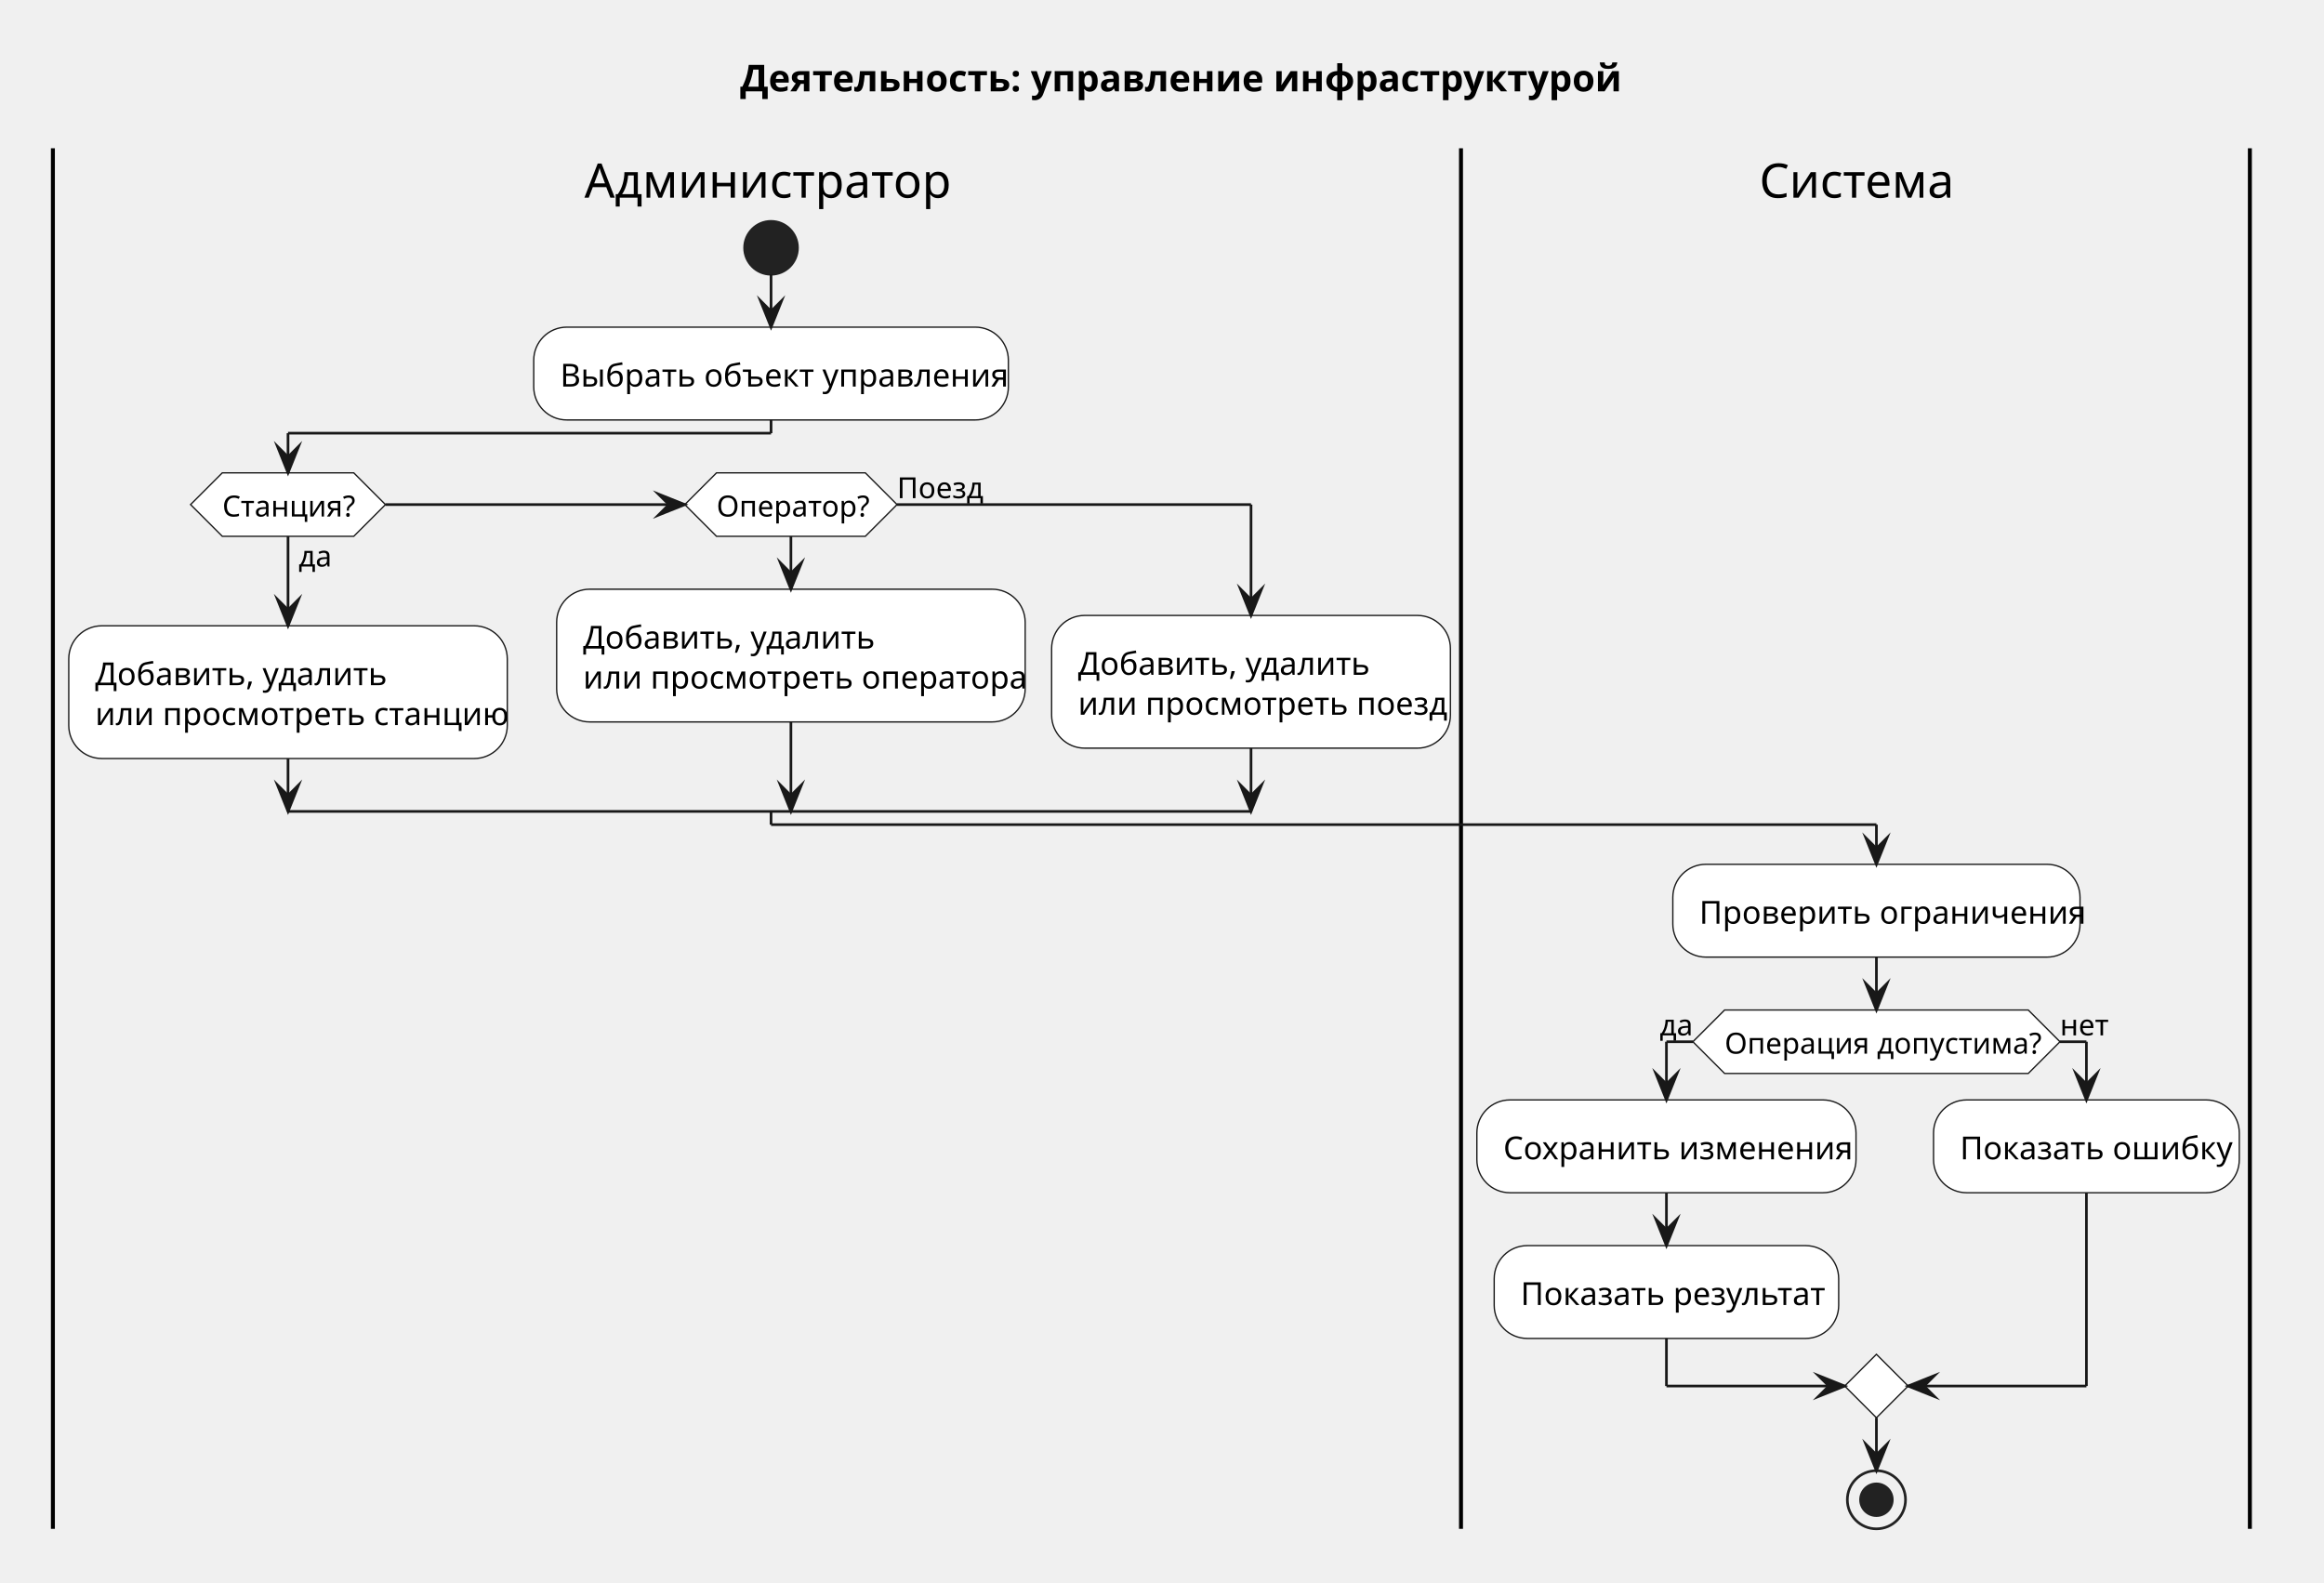
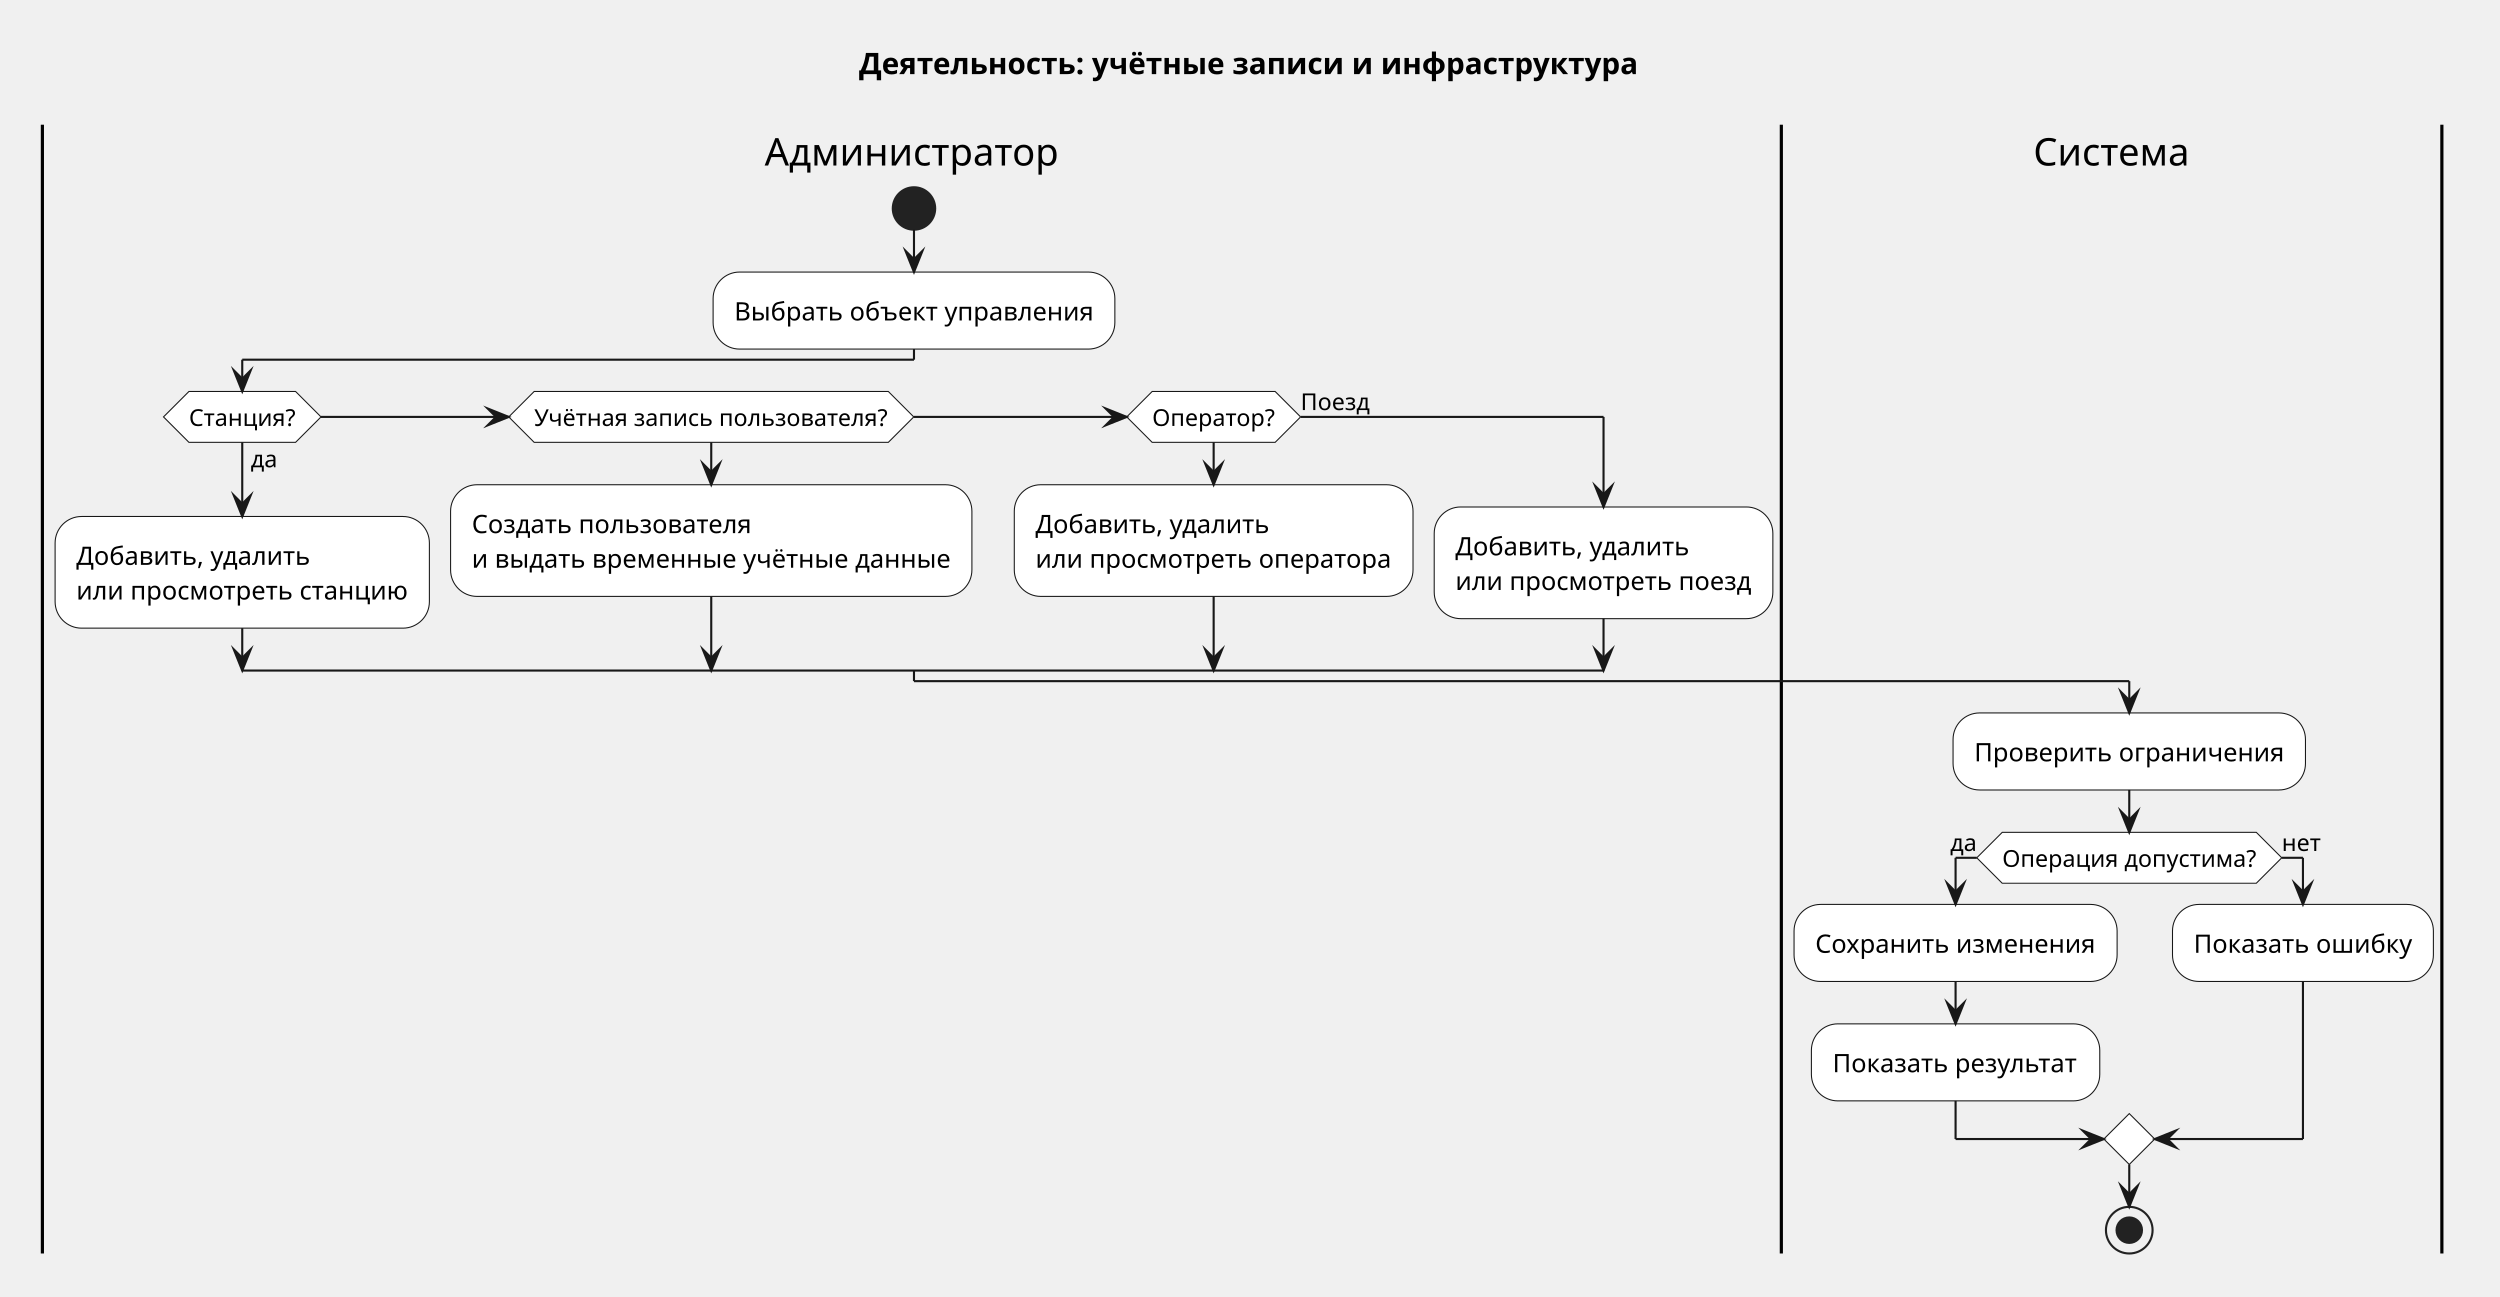
- <svg xmlns="http://www.w3.org/2000/svg" version="1.1" data-diagram-type="ACTIVITY" style="width:1373px;height:935px;background:#FFFFFF;" width="1373.438px" height="935.938px" viewBox="0 0 1373 935" zoomAndPan="magnify" preserveAspectRatio="none" contentStyleType="text/css">
+ <svg xmlns="http://www.w3.org/2000/svg" version="1.1" data-diagram-type="ACTIVITY" style="width:1843px;height:956px;background:#FFFFFF;" width="1843.75px" height="956.25px" viewBox="0 0 1843 956" zoomAndPan="magnify" preserveAspectRatio="none" contentStyleType="text/css">
  <defs />
  <g font-family="sans-serif" lengthAdjust="spacing">
    <g class="title" data-source-line="1">
-       <text x="437.279" y="53.958" fill="#000" font-size="21.875" textLength="496.054" font-weight="700">Деятельность: управление инфраструктурой</text>
+       <text x="633.27" y="54.634" fill="#000" font-size="21.875" textLength="574.763" font-weight="700">Деятельность: учётные записи и инфраструктура</text>
    </g>
-     <rect x="31.25" y="87.601" width="1300.299" height="35.376" fill="none" style="stroke:none;" />
-     <ellipse cx="455.53" cy="146.414" rx="15.625" ry="15.625" fill="#222" style="stroke:#222;stroke-width:1.563;" />
-     <rect x="315.329" y="193.289" width="280.402" height="54.834" fill="#FFF" style="stroke:#181818;stroke-width:0.781;" rx="19.531" ry="19.531" />
-     <text x="330.954" y="228.378" fill="#000" font-size="18.75" textLength="249.152">Выбрать объект управления</text>
-     <polygon points="131.342,279.373,208.987,279.373,227.737,298.123,208.987,316.873,131.342,316.873,112.592,298.123,131.342,279.373" fill="#FFF" style="stroke:#181818;stroke-width:0.781;stroke-linejoin:miter;stroke-miterlimit:10;" />
-     <text x="176.414" y="334.715" fill="#000" font-size="17.188" textLength="19.588">да</text>
-     <text x="131.342" y="305.156" fill="#000" font-size="17.188" textLength="77.646">Станция?</text>
-     <rect x="40.625" y="369.742" width="259.079" height="78.418" fill="#FFF" style="stroke:#181818;stroke-width:0.781;" rx="19.531" ry="19.531" />
-     <text x="56.25" y="404.831" fill="#000" font-size="18.75" textLength="164.017">Добавить, удалить</text>
-     <text x="56.25" y="428.415" fill="#000" font-size="18.75" textLength="227.829">или просмотреть станцию</text>
-     <polygon points="423.316,279.373,511.217,279.373,529.967,298.123,511.217,316.873,423.316,316.873,404.566,298.123,423.316,279.373" fill="#FFF" style="stroke:#181818;stroke-width:0.781;stroke-linejoin:miter;stroke-miterlimit:10;" />
-     <text x="423.316" y="305.156" fill="#000" font-size="17.188" textLength="87.901">Оператор?</text>
-     <text x="529.967" y="294.347" fill="#000" font-size="17.188" textLength="49.38">Поезд</text>
-     <rect x="328.87" y="348.123" width="276.794" height="78.418" fill="#FFF" style="stroke:#181818;stroke-width:0.781;" rx="19.531" ry="19.531" />
-     <text x="344.495" y="383.212" fill="#000" font-size="18.75" textLength="164.017">Добавить, удалить</text>
-     <text x="344.495" y="406.796" fill="#000" font-size="18.75" textLength="245.544">или просмотреть оператора</text>
-     <rect x="621.289" y="363.62" width="235.605" height="78.418" fill="#FFF" style="stroke:#181818;stroke-width:0.781;" rx="19.531" ry="19.531" />
-     <text x="636.914" y="398.709" fill="#000" font-size="18.75" textLength="164.017">Добавить, удалить</text>
-     <text x="636.914" y="422.293" fill="#000" font-size="18.75" textLength="204.355">или просмотреть поезд</text>
-     <line x1="31.25" y1="87.601" x2="31.25" y2="903.287" style="stroke:#000;stroke-width:2.344;" />
-     <rect x="988.293" y="510.66" width="240.567" height="54.834" fill="#FFF" style="stroke:#181818;stroke-width:0.781;" rx="19.531" ry="19.531" />
-     <text x="1003.918" y="545.749" fill="#000" font-size="18.75" textLength="209.317">Проверить ограничения</text>
-     <polygon points="1018.892,596.744,1198.261,596.744,1217.011,615.494,1198.261,634.244,1018.892,634.244,1000.142,615.494,1018.892,596.744" fill="#FFF" style="stroke:#181818;stroke-width:0.781;stroke-linejoin:miter;stroke-miterlimit:10;" />
-     <text x="1018.892" y="622.527" fill="#000" font-size="17.188" textLength="179.369">Операция допустима?</text>
-     <text x="980.554" y="611.717" fill="#000" font-size="17.188" textLength="19.588">да</text>
-     <text x="1217.011" y="611.717" fill="#000" font-size="17.188" textLength="26.923">нет</text>
-     <rect x="872.519" y="649.869" width="223.996" height="54.834" fill="#FFF" style="stroke:#181818;stroke-width:0.781;" rx="19.531" ry="19.531" />
-     <text x="888.144" y="684.958" fill="#000" font-size="18.75" textLength="192.746">Сохранить изменения</text>
-     <rect x="882.759" y="735.953" width="203.516" height="54.834" fill="#FFF" style="stroke:#181818;stroke-width:0.781;" rx="19.531" ry="19.531" />
-     <text x="898.384" y="771.042" fill="#000" font-size="18.75" textLength="172.266">Показать результат</text>
-     <rect x="1142.318" y="649.869" width="180.637" height="54.834" fill="#FFF" style="stroke:#181818;stroke-width:0.781;" rx="19.531" ry="19.531" />
-     <text x="1157.943" y="684.958" fill="#000" font-size="18.75" textLength="149.387">Показать ошибку</text>
-     <polygon points="1108.577,800.162,1127.327,818.912,1108.577,837.662,1089.827,818.912,1108.577,800.162" fill="#FFF" style="stroke:#181818;stroke-width:0.781;stroke-linejoin:miter;stroke-miterlimit:10;" />
-     <ellipse cx="1108.577" cy="886.099" rx="17.188" ry="17.188" fill="none" style="stroke:#222;stroke-width:1.563;" />
-     <ellipse cx="1108.577" cy="886.099" rx="9.375" ry="9.375" fill="#222" style="stroke:#222;stroke-width:1.563;" />
-     <line x1="863.144" y1="87.601" x2="863.144" y2="903.287" style="stroke:#000;stroke-width:2.344;" />
-     <line x1="1329.205" y1="87.601" x2="1329.205" y2="903.287" style="stroke:#000;stroke-width:2.344;" />
-     <line x1="455.53" y1="162.039" x2="455.53" y2="193.289" style="stroke:#181818;stroke-width:1.563;" />
-     <polygon points="449.28,177.664,455.53,193.289,461.78,177.664,455.53,183.914" fill="#181818" style="stroke:#181818;stroke-width:1.563;stroke-linejoin:miter;stroke-miterlimit:10;" />
-     <line x1="170.164" y1="316.873" x2="170.164" y2="369.742" style="stroke:#181818;stroke-width:1.563;" />
-     <polygon points="163.914,354.117,170.164,369.742,176.414,354.117,170.164,360.367" fill="#181818" style="stroke:#181818;stroke-width:1.563;stroke-linejoin:miter;stroke-miterlimit:10;" />
-     <line x1="170.164" y1="448.16" x2="170.164" y2="479.41" style="stroke:#181818;stroke-width:1.563;" />
-     <polygon points="163.914,463.785,170.164,479.41,176.414,463.785,170.164,470.035" fill="#181818" style="stroke:#181818;stroke-width:1.563;stroke-linejoin:miter;stroke-miterlimit:10;" />
-     <line x1="467.267" y1="316.873" x2="467.267" y2="348.123" style="stroke:#181818;stroke-width:1.563;" />
-     <polygon points="461.017,332.498,467.267,348.123,473.517,332.498,467.267,338.748" fill="#181818" style="stroke:#181818;stroke-width:1.563;stroke-linejoin:miter;stroke-miterlimit:10;" />
-     <line x1="467.267" y1="426.541" x2="467.267" y2="479.41" style="stroke:#181818;stroke-width:1.563;" />
-     <polygon points="461.017,463.785,467.267,479.41,473.517,463.785,467.267,470.035" fill="#181818" style="stroke:#181818;stroke-width:1.563;stroke-linejoin:miter;stroke-miterlimit:10;" />
-     <line x1="227.737" y1="298.123" x2="404.566" y2="298.123" style="stroke:#181818;stroke-width:1.563;" />
-     <polygon points="388.941,291.873,404.566,298.123,388.941,304.373,395.191,298.123" fill="#181818" style="stroke:#181818;stroke-width:1.563;stroke-linejoin:miter;stroke-miterlimit:10;" />
-     <line x1="455.53" y1="248.123" x2="455.53" y2="255.936" style="stroke:#181818;stroke-width:1.563;" />
-     <line x1="455.53" y1="255.936" x2="170.164" y2="255.936" style="stroke:#181818;stroke-width:1.563;" />
-     <line x1="170.164" y1="255.936" x2="170.164" y2="279.373" style="stroke:#181818;stroke-width:1.563;" />
-     <polygon points="163.914,263.748,170.164,279.373,176.414,263.748,170.164,269.998" fill="#181818" style="stroke:#181818;stroke-width:1.563;stroke-linejoin:miter;stroke-miterlimit:10;" />
-     <line x1="529.967" y1="298.123" x2="739.091" y2="298.123" style="stroke:#181818;stroke-width:1.563;" />
-     <line x1="739.091" y1="298.123" x2="739.091" y2="363.62" style="stroke:#181818;stroke-width:1.563;" />
-     <polygon points="732.841,347.995,739.091,363.62,745.341,347.995,739.091,354.245" fill="#181818" style="stroke:#181818;stroke-width:1.563;stroke-linejoin:miter;stroke-miterlimit:10;" />
-     <line x1="739.091" y1="442.038" x2="739.091" y2="479.41" style="stroke:#181818;stroke-width:1.563;" />
-     <polygon points="732.841,463.785,739.091,479.41,745.341,463.785,739.091,470.035" fill="#181818" style="stroke:#181818;stroke-width:1.563;stroke-linejoin:miter;stroke-miterlimit:10;" />
-     <line x1="170.164" y1="479.41" x2="739.091" y2="479.41" style="stroke:#181818;stroke-width:1.563;" />
-     <line x1="984.517" y1="704.703" x2="984.517" y2="735.953" style="stroke:#181818;stroke-width:1.563;" />
-     <polygon points="978.267,720.328,984.517,735.953,990.767,720.328,984.517,726.578" fill="#181818" style="stroke:#181818;stroke-width:1.563;stroke-linejoin:miter;stroke-miterlimit:10;" />
-     <line x1="1000.142" y1="615.494" x2="984.517" y2="615.494" style="stroke:#181818;stroke-width:1.563;" />
-     <line x1="984.517" y1="615.494" x2="984.517" y2="649.869" style="stroke:#181818;stroke-width:1.563;" />
-     <polygon points="978.267,634.244,984.517,649.869,990.767,634.244,984.517,640.494" fill="#181818" style="stroke:#181818;stroke-width:1.563;stroke-linejoin:miter;stroke-miterlimit:10;" />
-     <line x1="1217.011" y1="615.494" x2="1232.636" y2="615.494" style="stroke:#181818;stroke-width:1.563;" />
-     <line x1="1232.636" y1="615.494" x2="1232.636" y2="649.869" style="stroke:#181818;stroke-width:1.563;" />
-     <polygon points="1226.386,634.244,1232.636,649.869,1238.886,634.244,1232.636,640.494" fill="#181818" style="stroke:#181818;stroke-width:1.563;stroke-linejoin:miter;stroke-miterlimit:10;" />
-     <line x1="984.517" y1="790.787" x2="984.517" y2="818.912" style="stroke:#181818;stroke-width:1.563;" />
-     <line x1="984.517" y1="818.912" x2="1089.827" y2="818.912" style="stroke:#181818;stroke-width:1.563;" />
-     <polygon points="1074.202,812.662,1089.827,818.912,1074.202,825.162,1080.452,818.912" fill="#181818" style="stroke:#181818;stroke-width:1.563;stroke-linejoin:miter;stroke-miterlimit:10;" />
-     <line x1="1232.636" y1="704.703" x2="1232.636" y2="818.912" style="stroke:#181818;stroke-width:1.563;" />
-     <line x1="1232.636" y1="818.912" x2="1127.327" y2="818.912" style="stroke:#181818;stroke-width:1.563;" />
-     <polygon points="1142.952,812.662,1127.327,818.912,1142.952,825.162,1136.702,818.912" fill="#181818" style="stroke:#181818;stroke-width:1.563;stroke-linejoin:miter;stroke-miterlimit:10;" />
-     <line x1="1108.577" y1="565.494" x2="1108.577" y2="596.744" style="stroke:#181818;stroke-width:1.563;" />
-     <polygon points="1102.327,581.119,1108.577,596.744,1114.827,581.119,1108.577,587.369" fill="#181818" style="stroke:#181818;stroke-width:1.563;stroke-linejoin:miter;stroke-miterlimit:10;" />
-     <line x1="1108.577" y1="837.662" x2="1108.577" y2="868.912" style="stroke:#181818;stroke-width:1.563;" />
-     <polygon points="1102.327,853.287,1108.577,868.912,1114.827,853.287,1108.577,859.537" fill="#181818" style="stroke:#181818;stroke-width:1.563;stroke-linejoin:miter;stroke-miterlimit:10;" />
-     <line x1="455.53" y1="479.41" x2="455.53" y2="487.222" style="stroke:#181818;stroke-width:1.563;" />
-     <line x1="455.53" y1="487.222" x2="1108.577" y2="487.222" style="stroke:#181818;stroke-width:1.563;" />
-     <line x1="1108.577" y1="487.222" x2="1108.577" y2="510.66" style="stroke:#181818;stroke-width:1.563;" />
-     <polygon points="1102.327,495.035,1108.577,510.66,1114.827,495.035,1108.577,501.285" fill="#181818" style="stroke:#181818;stroke-width:1.563;stroke-linejoin:miter;stroke-miterlimit:10;" />
-     <text x="345.271" y="116.797" fill="#000" font-size="28.125" textLength="203.851">Администратор</text>
-     <text x="1039.382" y="116.797" fill="#000" font-size="28.125" textLength="113.585">Система</text>
+     <rect x="31.25" y="91.94" width="1770.99" height="38.306" fill="none" style="stroke:none;" />
+     <ellipse cx="673.788" cy="153.684" rx="15.625" ry="15.625" fill="#222" style="stroke:#222;stroke-width:1.563;" />
+     <rect x="525.703" y="200.559" width="296.171" height="56.788" fill="#FFF" style="stroke:#181818;stroke-width:0.781;" rx="19.531" ry="19.531" />
+     <text x="541.328" y="236.228" fill="#000" font-size="18.75" textLength="264.921">Выбрать объект управления</text>
+     <polygon points="139.278,288.597,217.893,288.597,236.643,307.347,217.893,326.097,139.278,326.097,120.528,307.347,139.278,288.597" fill="#FFF" style="stroke:#181818;stroke-width:0.781;stroke-linejoin:miter;stroke-miterlimit:10;" />
+     <text x="184.835" y="344.47" fill="#000" font-size="17.188" textLength="19.628">да</text>
+     <text x="139.278" y="314.015" fill="#000" font-size="17.188" textLength="78.615">Станция?</text>
+     <rect x="40.625" y="380.756" width="275.92" height="82.325" fill="#FFF" style="stroke:#181818;stroke-width:0.781;" rx="19.531" ry="19.531" />
+     <text x="56.25" y="416.425" fill="#000" font-size="18.75" textLength="172.801">Добавить, удалить</text>
+     <text x="56.25" y="441.962" fill="#000" font-size="18.75" textLength="244.67">или просмотреть станцию</text>
+     <polygon points="393.79,288.597,654.866,288.597,673.616,307.347,654.866,326.097,393.79,326.097,375.04,307.347,393.79,288.597" fill="#FFF" style="stroke:#181818;stroke-width:0.781;stroke-linejoin:miter;stroke-miterlimit:10;" />
+     <text x="393.79" y="314.015" fill="#000" font-size="17.188" textLength="261.076">Учётная запись пользователя?</text>
+     <rect x="332.17" y="357.347" width="384.315" height="82.325" fill="#FFF" style="stroke:#181818;stroke-width:0.781;" rx="19.531" ry="19.531" />
+     <text x="347.795" y="393.016" fill="#000" font-size="18.75" textLength="206.42">Создать пользователя</text>
+     <text x="347.795" y="418.553" fill="#000" font-size="18.75" textLength="353.065">и выдать временные учётные данные</text>
+     <polygon points="849.373,288.597,940.037,288.597,958.787,307.347,940.037,326.097,849.373,326.097,830.623,307.347,849.373,288.597" fill="#FFF" style="stroke:#181818;stroke-width:0.781;stroke-linejoin:miter;stroke-miterlimit:10;" />
+     <text x="849.373" y="314.015" fill="#000" font-size="17.188" textLength="90.663">Оператор?</text>
+     <text x="958.787" y="302.311" fill="#000" font-size="17.188" textLength="51.064">Поезд</text>
+     <rect x="747.735" y="357.347" width="293.939" height="82.325" fill="#FFF" style="stroke:#181818;stroke-width:0.781;" rx="19.531" ry="19.531" />
+     <text x="763.36" y="393.016" fill="#000" font-size="18.75" textLength="172.801">Добавить, удалить</text>
+     <text x="763.36" y="418.553" fill="#000" font-size="18.75" textLength="262.689">или просмотреть оператора</text>
+     <rect x="1057.3" y="373.739" width="249.652" height="82.325" fill="#FFF" style="stroke:#181818;stroke-width:0.781;" rx="19.531" ry="19.531" />
+     <text x="1072.925" y="409.408" fill="#000" font-size="18.75" textLength="172.801">Добавить, удалить</text>
+     <text x="1072.925" y="434.945" fill="#000" font-size="18.75" textLength="218.402">или просмотреть поезд</text>
+     <line x1="31.25" y1="91.94" x2="31.25" y2="924.069" style="stroke:#000;stroke-width:2.344;" />
+     <rect x="1439.795" y="525.581" width="259.795" height="56.788" fill="#FFF" style="stroke:#181818;stroke-width:0.781;" rx="19.531" ry="19.531" />
+     <text x="1455.42" y="561.25" fill="#000" font-size="18.75" textLength="228.545">Проверить ограничения</text>
+     <polygon points="1476.03,613.619,1663.355,613.619,1682.105,632.369,1663.355,651.119,1476.03,651.119,1457.28,632.369,1476.03,613.619" fill="#FFF" style="stroke:#181818;stroke-width:0.781;stroke-linejoin:miter;stroke-miterlimit:10;" />
+     <text x="1476.03" y="639.038" fill="#000" font-size="17.188" textLength="187.325">Операция допустима?</text>
+     <text x="1437.652" y="627.333" fill="#000" font-size="17.188" textLength="19.628">да</text>
+     <text x="1682.105" y="627.333" fill="#000" font-size="17.188" textLength="28.823">нет</text>
+     <rect x="1322.576" y="666.744" width="238.158" height="56.788" fill="#FFF" style="stroke:#181818;stroke-width:0.781;" rx="19.531" ry="19.531" />
+     <text x="1338.201" y="702.413" fill="#000" font-size="18.75" textLength="206.908">Сохранить изменения</text>
+     <rect x="1335.364" y="754.782" width="212.582" height="56.788" fill="#FFF" style="stroke:#181818;stroke-width:0.781;" rx="19.531" ry="19.531" />
+     <text x="1350.989" y="790.45" fill="#000" font-size="18.75" textLength="181.332">Показать результат</text>
+     <rect x="1601.564" y="666.744" width="192.332" height="56.788" fill="#FFF" style="stroke:#181818;stroke-width:0.781;" rx="19.531" ry="19.531" />
+     <text x="1617.189" y="702.413" fill="#000" font-size="18.75" textLength="161.082">Показать ошибку</text>
+     <polygon points="1569.693,820.944,1588.443,839.694,1569.693,858.444,1550.943,839.694,1569.693,820.944" fill="#FFF" style="stroke:#181818;stroke-width:0.781;stroke-linejoin:miter;stroke-miterlimit:10;" />
+     <ellipse cx="1569.693" cy="906.882" rx="17.188" ry="17.188" fill="none" style="stroke:#222;stroke-width:1.563;" />
+     <ellipse cx="1569.693" cy="906.882" rx="9.375" ry="9.375" fill="#222" style="stroke:#222;stroke-width:1.563;" />
+     <line x1="1313.201" y1="91.94" x2="1313.201" y2="924.069" style="stroke:#000;stroke-width:2.344;" />
+     <line x1="1800.147" y1="91.94" x2="1800.147" y2="924.069" style="stroke:#000;stroke-width:2.344;" />
+     <line x1="673.788" y1="169.309" x2="673.788" y2="200.559" style="stroke:#181818;stroke-width:1.563;" />
+     <polygon points="667.538,184.934,673.788,200.559,680.038,184.934,673.788,191.184" fill="#181818" style="stroke:#181818;stroke-width:1.563;stroke-linejoin:miter;stroke-miterlimit:10;" />
+     <line x1="178.585" y1="326.097" x2="178.585" y2="380.756" style="stroke:#181818;stroke-width:1.563;" />
+     <polygon points="172.335,365.131,178.585,380.756,184.835,365.131,178.585,371.381" fill="#181818" style="stroke:#181818;stroke-width:1.563;stroke-linejoin:miter;stroke-miterlimit:10;" />
+     <line x1="178.585" y1="463.081" x2="178.585" y2="494.331" style="stroke:#181818;stroke-width:1.563;" />
+     <polygon points="172.335,478.706,178.585,494.331,184.835,478.706,178.585,484.956" fill="#181818" style="stroke:#181818;stroke-width:1.563;stroke-linejoin:miter;stroke-miterlimit:10;" />
+     <line x1="524.328" y1="326.097" x2="524.328" y2="357.347" style="stroke:#181818;stroke-width:1.563;" />
+     <polygon points="518.078,341.722,524.328,357.347,530.578,341.722,524.328,347.972" fill="#181818" style="stroke:#181818;stroke-width:1.563;stroke-linejoin:miter;stroke-miterlimit:10;" />
+     <line x1="524.328" y1="439.672" x2="524.328" y2="494.331" style="stroke:#181818;stroke-width:1.563;" />
+     <polygon points="518.078,478.706,524.328,494.331,530.578,478.706,524.328,484.956" fill="#181818" style="stroke:#181818;stroke-width:1.563;stroke-linejoin:miter;stroke-miterlimit:10;" />
+     <line x1="894.705" y1="326.097" x2="894.705" y2="357.347" style="stroke:#181818;stroke-width:1.563;" />
+     <polygon points="888.455,341.722,894.705,357.347,900.955,341.722,894.705,347.972" fill="#181818" style="stroke:#181818;stroke-width:1.563;stroke-linejoin:miter;stroke-miterlimit:10;" />
+     <line x1="894.705" y1="439.672" x2="894.705" y2="494.331" style="stroke:#181818;stroke-width:1.563;" />
+     <polygon points="888.455,478.706,894.705,494.331,900.955,478.706,894.705,484.956" fill="#181818" style="stroke:#181818;stroke-width:1.563;stroke-linejoin:miter;stroke-miterlimit:10;" />
+     <line x1="236.643" y1="307.347" x2="375.04" y2="307.347" style="stroke:#181818;stroke-width:1.563;" />
+     <polygon points="359.415,301.097,375.04,307.347,359.415,313.597,365.665,307.347" fill="#181818" style="stroke:#181818;stroke-width:1.563;stroke-linejoin:miter;stroke-miterlimit:10;" />
+     <line x1="673.616" y1="307.347" x2="830.623" y2="307.347" style="stroke:#181818;stroke-width:1.563;" />
+     <polygon points="814.998,301.097,830.623,307.347,814.998,313.597,821.248,307.347" fill="#181818" style="stroke:#181818;stroke-width:1.563;stroke-linejoin:miter;stroke-miterlimit:10;" />
+     <line x1="673.788" y1="257.347" x2="673.788" y2="265.159" style="stroke:#181818;stroke-width:1.563;" />
+     <line x1="673.788" y1="265.159" x2="178.585" y2="265.159" style="stroke:#181818;stroke-width:1.563;" />
+     <line x1="178.585" y1="265.159" x2="178.585" y2="288.597" style="stroke:#181818;stroke-width:1.563;" />
+     <polygon points="172.335,272.972,178.585,288.597,184.835,272.972,178.585,279.222" fill="#181818" style="stroke:#181818;stroke-width:1.563;stroke-linejoin:miter;stroke-miterlimit:10;" />
+     <line x1="958.787" y1="307.347" x2="1182.126" y2="307.347" style="stroke:#181818;stroke-width:1.563;" />
+     <line x1="1182.126" y1="307.347" x2="1182.126" y2="373.739" style="stroke:#181818;stroke-width:1.563;" />
+     <polygon points="1175.876,358.114,1182.126,373.739,1188.376,358.114,1182.126,364.364" fill="#181818" style="stroke:#181818;stroke-width:1.563;stroke-linejoin:miter;stroke-miterlimit:10;" />
+     <line x1="1182.126" y1="456.064" x2="1182.126" y2="494.331" style="stroke:#181818;stroke-width:1.563;" />
+     <polygon points="1175.876,478.706,1182.126,494.331,1188.376,478.706,1182.126,484.956" fill="#181818" style="stroke:#181818;stroke-width:1.563;stroke-linejoin:miter;stroke-miterlimit:10;" />
+     <line x1="178.585" y1="494.331" x2="1182.126" y2="494.331" style="stroke:#181818;stroke-width:1.563;" />
+     <line x1="1441.655" y1="723.532" x2="1441.655" y2="754.782" style="stroke:#181818;stroke-width:1.563;" />
+     <polygon points="1435.405,739.157,1441.655,754.782,1447.905,739.157,1441.655,745.407" fill="#181818" style="stroke:#181818;stroke-width:1.563;stroke-linejoin:miter;stroke-miterlimit:10;" />
+     <line x1="1457.28" y1="632.369" x2="1441.655" y2="632.369" style="stroke:#181818;stroke-width:1.563;" />
+     <line x1="1441.655" y1="632.369" x2="1441.655" y2="666.744" style="stroke:#181818;stroke-width:1.563;" />
+     <polygon points="1435.405,651.119,1441.655,666.744,1447.905,651.119,1441.655,657.369" fill="#181818" style="stroke:#181818;stroke-width:1.563;stroke-linejoin:miter;stroke-miterlimit:10;" />
+     <line x1="1682.105" y1="632.369" x2="1697.73" y2="632.369" style="stroke:#181818;stroke-width:1.563;" />
+     <line x1="1697.73" y1="632.369" x2="1697.73" y2="666.744" style="stroke:#181818;stroke-width:1.563;" />
+     <polygon points="1691.48,651.119,1697.73,666.744,1703.98,651.119,1697.73,657.369" fill="#181818" style="stroke:#181818;stroke-width:1.563;stroke-linejoin:miter;stroke-miterlimit:10;" />
+     <line x1="1441.655" y1="811.569" x2="1441.655" y2="839.694" style="stroke:#181818;stroke-width:1.563;" />
+     <line x1="1441.655" y1="839.694" x2="1550.943" y2="839.694" style="stroke:#181818;stroke-width:1.563;" />
+     <polygon points="1535.318,833.444,1550.943,839.694,1535.318,845.944,1541.568,839.694" fill="#181818" style="stroke:#181818;stroke-width:1.563;stroke-linejoin:miter;stroke-miterlimit:10;" />
+     <line x1="1697.73" y1="723.532" x2="1697.73" y2="839.694" style="stroke:#181818;stroke-width:1.563;" />
+     <line x1="1697.73" y1="839.694" x2="1588.443" y2="839.694" style="stroke:#181818;stroke-width:1.563;" />
+     <polygon points="1604.068,833.444,1588.443,839.694,1604.068,845.944,1597.818,839.694" fill="#181818" style="stroke:#181818;stroke-width:1.563;stroke-linejoin:miter;stroke-miterlimit:10;" />
+     <line x1="1569.693" y1="582.369" x2="1569.693" y2="613.619" style="stroke:#181818;stroke-width:1.563;" />
+     <polygon points="1563.443,597.994,1569.693,613.619,1575.943,597.994,1569.693,604.244" fill="#181818" style="stroke:#181818;stroke-width:1.563;stroke-linejoin:miter;stroke-miterlimit:10;" />
+     <line x1="1569.693" y1="858.444" x2="1569.693" y2="889.694" style="stroke:#181818;stroke-width:1.563;" />
+     <polygon points="1563.443,874.069,1569.693,889.694,1575.943,874.069,1569.693,880.319" fill="#181818" style="stroke:#181818;stroke-width:1.563;stroke-linejoin:miter;stroke-miterlimit:10;" />
+     <line x1="673.788" y1="494.331" x2="673.788" y2="502.144" style="stroke:#181818;stroke-width:1.563;" />
+     <line x1="673.788" y1="502.144" x2="1569.693" y2="502.144" style="stroke:#181818;stroke-width:1.563;" />
+     <line x1="1569.693" y1="502.144" x2="1569.693" y2="525.581" style="stroke:#181818;stroke-width:1.563;" />
+     <polygon points="1563.443,509.956,1569.693,525.581,1575.943,509.956,1569.693,516.206" fill="#181818" style="stroke:#181818;stroke-width:1.563;stroke-linejoin:miter;stroke-miterlimit:10;" />
+     <text x="563.706" y="122.006" fill="#000" font-size="28.125" textLength="217.039">Администратор</text>
+     <text x="1498.99" y="122.006" fill="#000" font-size="28.125" textLength="115.368">Система</text>
  </g>
</svg>
